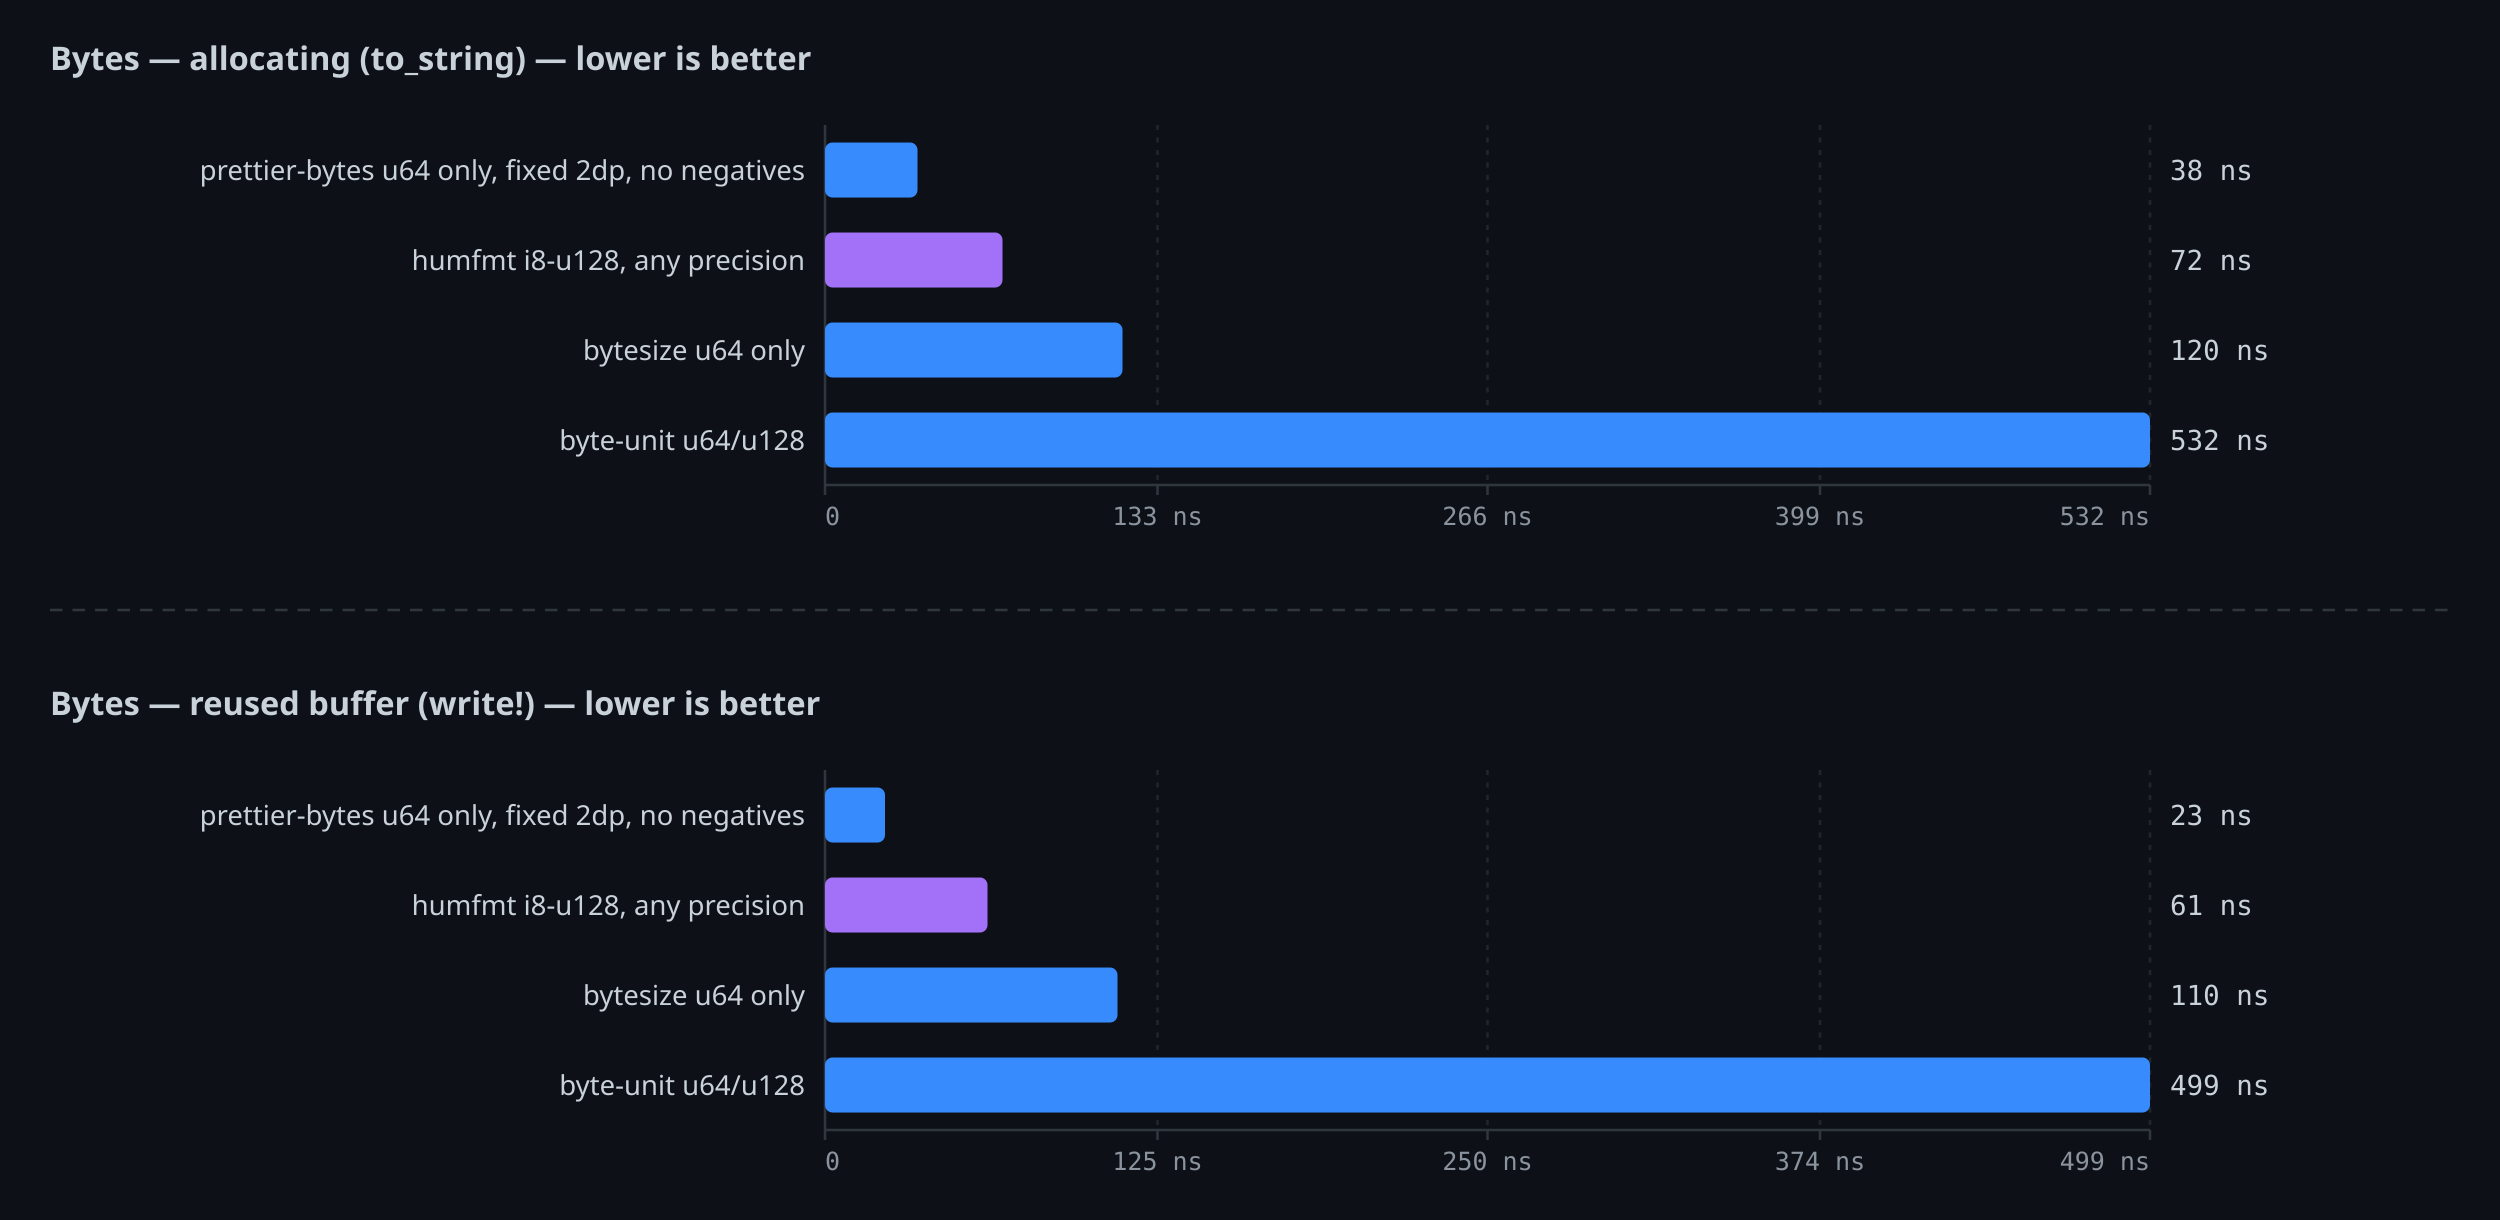
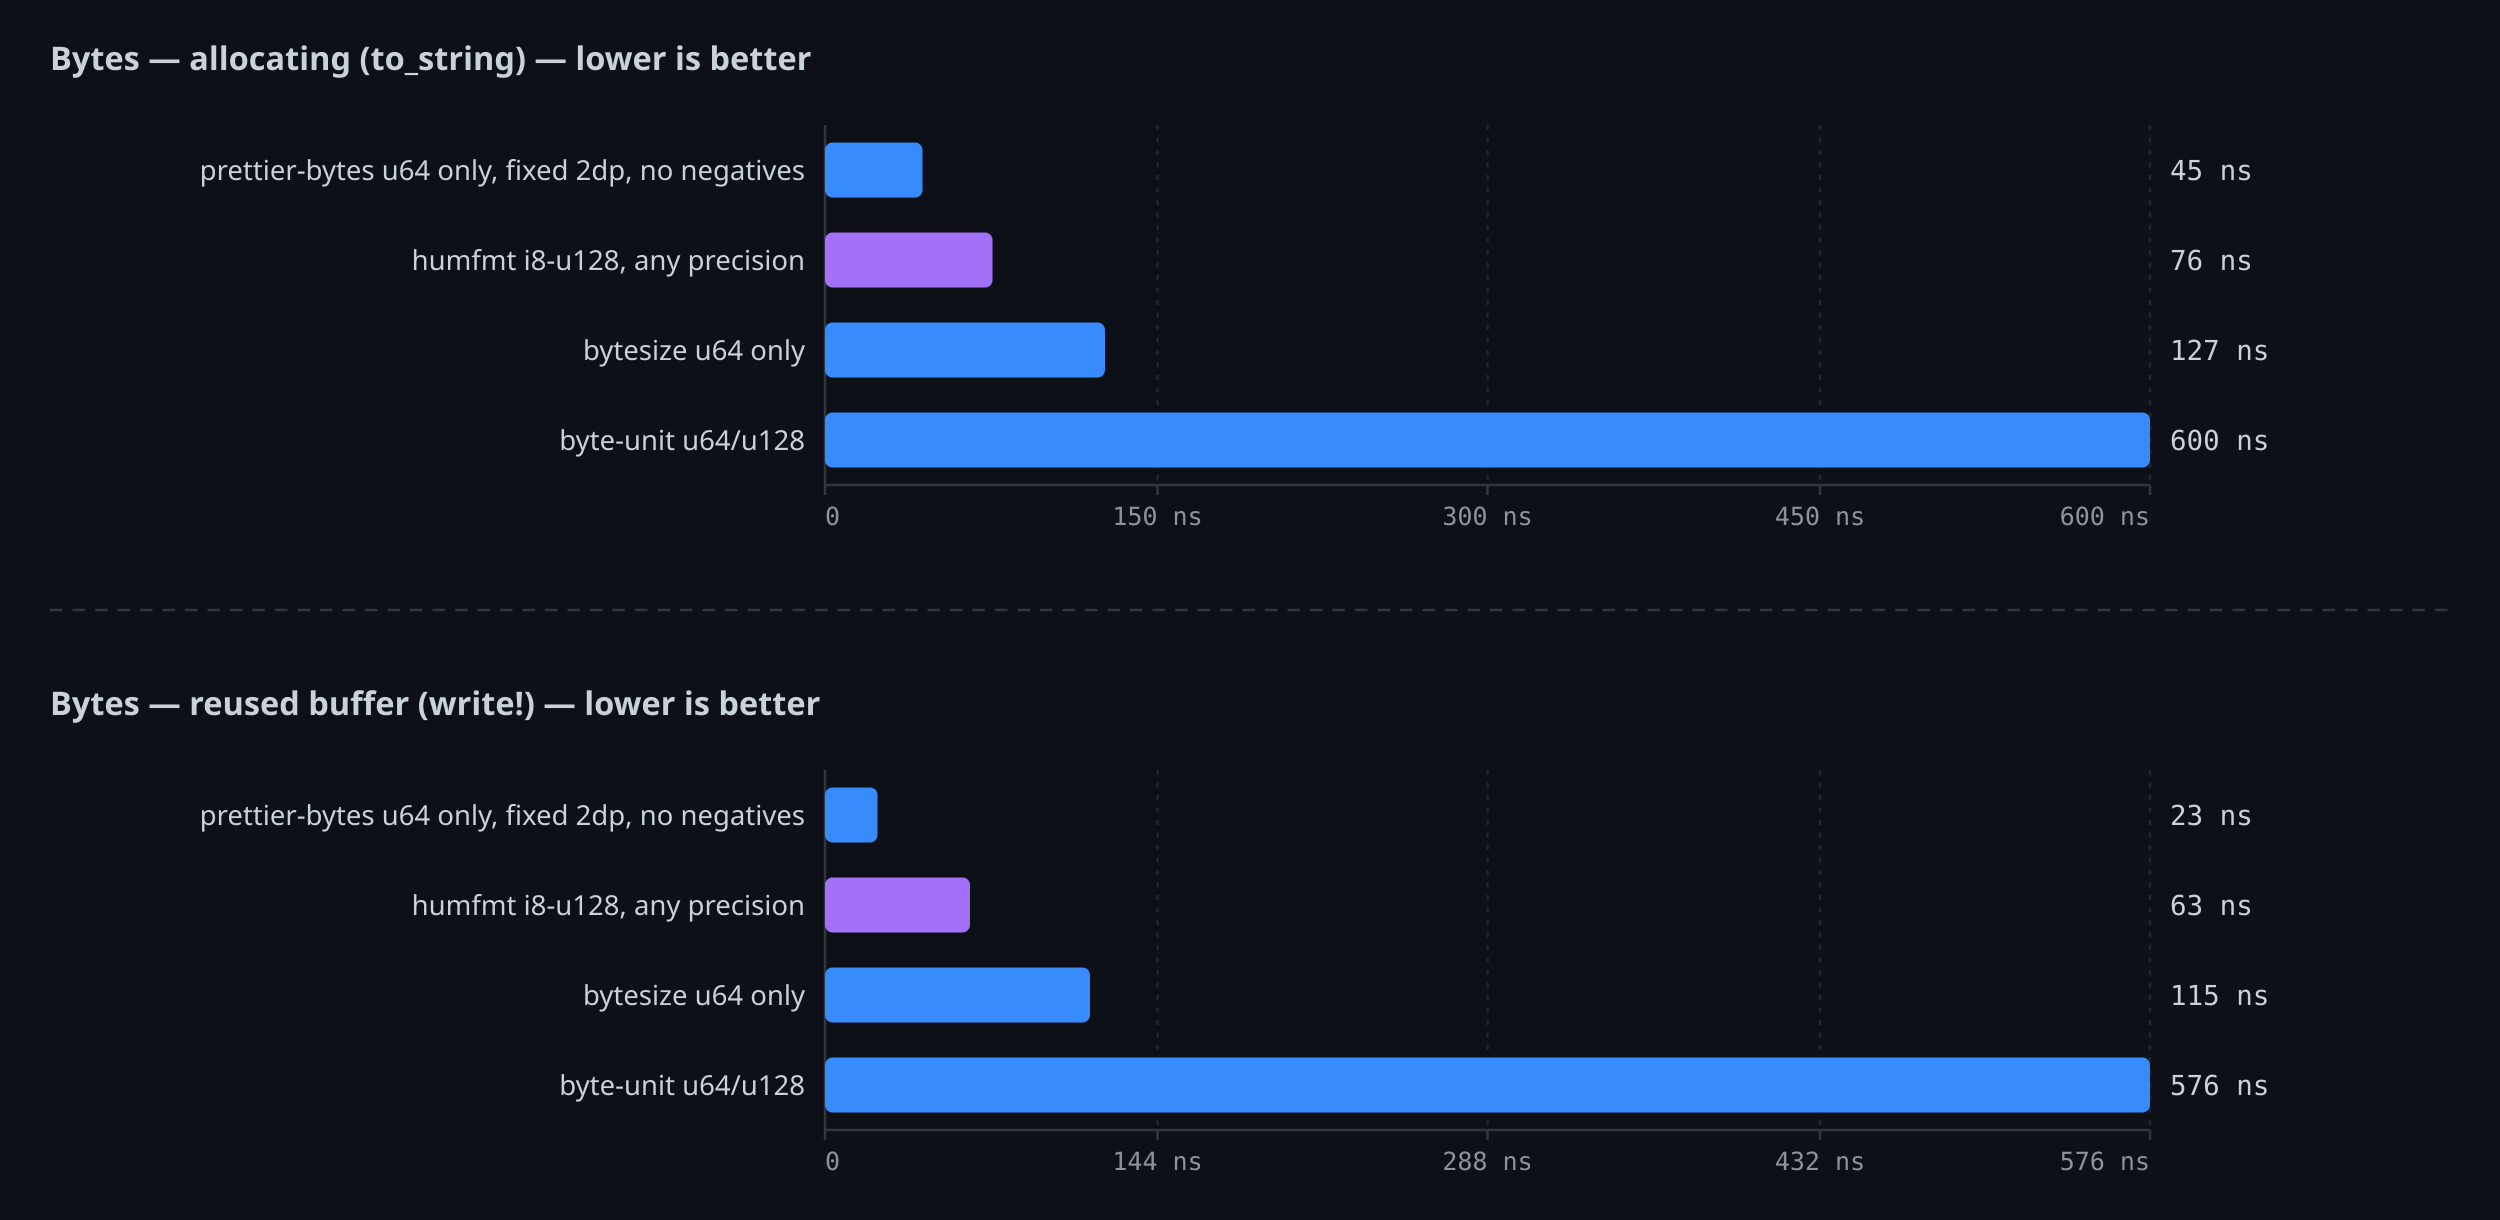
<svg xmlns="http://www.w3.org/2000/svg" width="1000" height="488" viewBox="0 0 1000 488">
  <rect width="100%" height="100%" fill="#0d1117" />
  <text x="20" y="28" fill="#c9d1d9" font-family="ui-sans-serif,system-ui,sans-serif" font-size="13" font-weight="600">Bytes — allocating (to_string) — lower is better</text>
  <line x1="330" y1="50" x2="330" y2="194" stroke="#30363d" stroke-width="1" />
  <line x1="330" y1="194" x2="860" y2="194" stroke="#30363d" stroke-width="1" />
  <line x1="330" y1="194" x2="330" y2="198" stroke="#30363d" stroke-width="1" />
  <text x="330" y="210" fill="#8b949e" font-family="ui-monospace,monospace" font-size="10" text-anchor="start">0</text>
  <line x1="463" y1="50" x2="463" y2="194" stroke="#21262d" stroke-width="1" stroke-dasharray="2 3" />
  <line x1="463" y1="194" x2="463" y2="198" stroke="#30363d" stroke-width="1" />
-   <text x="463" y="210" fill="#8b949e" font-family="ui-monospace,monospace" font-size="10" text-anchor="middle">133 ns</text>
+   <text x="463" y="210" fill="#8b949e" font-family="ui-monospace,monospace" font-size="10" text-anchor="middle">150 ns</text>
  <line x1="595" y1="50" x2="595" y2="194" stroke="#21262d" stroke-width="1" stroke-dasharray="2 3" />
  <line x1="595" y1="194" x2="595" y2="198" stroke="#30363d" stroke-width="1" />
-   <text x="595" y="210" fill="#8b949e" font-family="ui-monospace,monospace" font-size="10" text-anchor="middle">266 ns</text>
+   <text x="595" y="210" fill="#8b949e" font-family="ui-monospace,monospace" font-size="10" text-anchor="middle">300 ns</text>
  <line x1="728" y1="50" x2="728" y2="194" stroke="#21262d" stroke-width="1" stroke-dasharray="2 3" />
  <line x1="728" y1="194" x2="728" y2="198" stroke="#30363d" stroke-width="1" />
-   <text x="728" y="210" fill="#8b949e" font-family="ui-monospace,monospace" font-size="10" text-anchor="middle">399 ns</text>
+   <text x="728" y="210" fill="#8b949e" font-family="ui-monospace,monospace" font-size="10" text-anchor="middle">450 ns</text>
  <line x1="860" y1="50" x2="860" y2="194" stroke="#21262d" stroke-width="1" stroke-dasharray="2 3" />
  <line x1="860" y1="194" x2="860" y2="198" stroke="#30363d" stroke-width="1" />
-   <text x="860" y="210" fill="#8b949e" font-family="ui-monospace,monospace" font-size="10" text-anchor="end">532 ns</text>
-   <rect x="330" y="57" width="37" height="22" fill="#388bfd" rx="3" />
+   <text x="860" y="210" fill="#8b949e" font-family="ui-monospace,monospace" font-size="10" text-anchor="end">600 ns</text>
+   <rect x="330" y="57" width="39" height="22" fill="#388bfd" rx="3" />
  <text x="322" y="72" fill="#c9d1d9" font-family="ui-sans-serif,system-ui,sans-serif" font-size="11" text-anchor="end">prettier-bytes  u64 only, fixed 2dp, no negatives</text>
-   <text x="868" y="72" fill="#c9d1d9" font-family="ui-monospace,monospace" font-size="11">38 ns</text>
-   <rect x="330" y="93" width="71" height="22" fill="#a371f7" rx="3" />
+   <text x="868" y="72" fill="#c9d1d9" font-family="ui-monospace,monospace" font-size="11">45 ns</text>
+   <rect x="330" y="93" width="67" height="22" fill="#a371f7" rx="3" />
  <text x="322" y="108" fill="#c9d1d9" font-family="ui-sans-serif,system-ui,sans-serif" font-size="11" text-anchor="end">humfmt  i8-u128, any precision</text>
-   <text x="868" y="108" fill="#c9d1d9" font-family="ui-monospace,monospace" font-size="11">72 ns</text>
-   <rect x="330" y="129" width="119" height="22" fill="#388bfd" rx="3" />
+   <text x="868" y="108" fill="#c9d1d9" font-family="ui-monospace,monospace" font-size="11">76 ns</text>
+   <rect x="330" y="129" width="112" height="22" fill="#388bfd" rx="3" />
  <text x="322" y="144" fill="#c9d1d9" font-family="ui-sans-serif,system-ui,sans-serif" font-size="11" text-anchor="end">bytesize  u64 only</text>
-   <text x="868" y="144" fill="#c9d1d9" font-family="ui-monospace,monospace" font-size="11">120 ns</text>
+   <text x="868" y="144" fill="#c9d1d9" font-family="ui-monospace,monospace" font-size="11">127 ns</text>
  <rect x="330" y="165" width="530" height="22" fill="#388bfd" rx="3" />
  <text x="322" y="180" fill="#c9d1d9" font-family="ui-sans-serif,system-ui,sans-serif" font-size="11" text-anchor="end">byte-unit  u64/u128</text>
-   <text x="868" y="180" fill="#c9d1d9" font-family="ui-monospace,monospace" font-size="11">532 ns</text>
+   <text x="868" y="180" fill="#c9d1d9" font-family="ui-monospace,monospace" font-size="11">600 ns</text>
  <line x1="20" y1="244" x2="980" y2="244" stroke="#30363d" stroke-width="1" stroke-dasharray="5 4" />
  <text x="20" y="286" fill="#c9d1d9" font-family="ui-sans-serif,system-ui,sans-serif" font-size="13" font-weight="600">Bytes — reused buffer (write!) — lower is better</text>
  <line x1="330" y1="308" x2="330" y2="452" stroke="#30363d" stroke-width="1" />
  <line x1="330" y1="452" x2="860" y2="452" stroke="#30363d" stroke-width="1" />
  <line x1="330" y1="452" x2="330" y2="456" stroke="#30363d" stroke-width="1" />
  <text x="330" y="468" fill="#8b949e" font-family="ui-monospace,monospace" font-size="10" text-anchor="start">0</text>
  <line x1="463" y1="308" x2="463" y2="452" stroke="#21262d" stroke-width="1" stroke-dasharray="2 3" />
  <line x1="463" y1="452" x2="463" y2="456" stroke="#30363d" stroke-width="1" />
-   <text x="463" y="468" fill="#8b949e" font-family="ui-monospace,monospace" font-size="10" text-anchor="middle">125 ns</text>
+   <text x="463" y="468" fill="#8b949e" font-family="ui-monospace,monospace" font-size="10" text-anchor="middle">144 ns</text>
  <line x1="595" y1="308" x2="595" y2="452" stroke="#21262d" stroke-width="1" stroke-dasharray="2 3" />
  <line x1="595" y1="452" x2="595" y2="456" stroke="#30363d" stroke-width="1" />
-   <text x="595" y="468" fill="#8b949e" font-family="ui-monospace,monospace" font-size="10" text-anchor="middle">250 ns</text>
+   <text x="595" y="468" fill="#8b949e" font-family="ui-monospace,monospace" font-size="10" text-anchor="middle">288 ns</text>
  <line x1="728" y1="308" x2="728" y2="452" stroke="#21262d" stroke-width="1" stroke-dasharray="2 3" />
  <line x1="728" y1="452" x2="728" y2="456" stroke="#30363d" stroke-width="1" />
-   <text x="728" y="468" fill="#8b949e" font-family="ui-monospace,monospace" font-size="10" text-anchor="middle">374 ns</text>
+   <text x="728" y="468" fill="#8b949e" font-family="ui-monospace,monospace" font-size="10" text-anchor="middle">432 ns</text>
  <line x1="860" y1="308" x2="860" y2="452" stroke="#21262d" stroke-width="1" stroke-dasharray="2 3" />
  <line x1="860" y1="452" x2="860" y2="456" stroke="#30363d" stroke-width="1" />
-   <text x="860" y="468" fill="#8b949e" font-family="ui-monospace,monospace" font-size="10" text-anchor="end">499 ns</text>
-   <rect x="330" y="315" width="24" height="22" fill="#388bfd" rx="3" />
+   <text x="860" y="468" fill="#8b949e" font-family="ui-monospace,monospace" font-size="10" text-anchor="end">576 ns</text>
+   <rect x="330" y="315" width="21" height="22" fill="#388bfd" rx="3" />
  <text x="322" y="330" fill="#c9d1d9" font-family="ui-sans-serif,system-ui,sans-serif" font-size="11" text-anchor="end">prettier-bytes  u64 only, fixed 2dp, no negatives</text>
  <text x="868" y="330" fill="#c9d1d9" font-family="ui-monospace,monospace" font-size="11">23 ns</text>
-   <rect x="330" y="351" width="65" height="22" fill="#a371f7" rx="3" />
+   <rect x="330" y="351" width="58" height="22" fill="#a371f7" rx="3" />
  <text x="322" y="366" fill="#c9d1d9" font-family="ui-sans-serif,system-ui,sans-serif" font-size="11" text-anchor="end">humfmt  i8-u128, any precision</text>
-   <text x="868" y="366" fill="#c9d1d9" font-family="ui-monospace,monospace" font-size="11">61 ns</text>
-   <rect x="330" y="387" width="117" height="22" fill="#388bfd" rx="3" />
+   <text x="868" y="366" fill="#c9d1d9" font-family="ui-monospace,monospace" font-size="11">63 ns</text>
+   <rect x="330" y="387" width="106" height="22" fill="#388bfd" rx="3" />
  <text x="322" y="402" fill="#c9d1d9" font-family="ui-sans-serif,system-ui,sans-serif" font-size="11" text-anchor="end">bytesize  u64 only</text>
-   <text x="868" y="402" fill="#c9d1d9" font-family="ui-monospace,monospace" font-size="11">110 ns</text>
+   <text x="868" y="402" fill="#c9d1d9" font-family="ui-monospace,monospace" font-size="11">115 ns</text>
  <rect x="330" y="423" width="530" height="22" fill="#388bfd" rx="3" />
  <text x="322" y="438" fill="#c9d1d9" font-family="ui-sans-serif,system-ui,sans-serif" font-size="11" text-anchor="end">byte-unit  u64/u128</text>
-   <text x="868" y="438" fill="#c9d1d9" font-family="ui-monospace,monospace" font-size="11">499 ns</text>
+   <text x="868" y="438" fill="#c9d1d9" font-family="ui-monospace,monospace" font-size="11">576 ns</text>
</svg>
